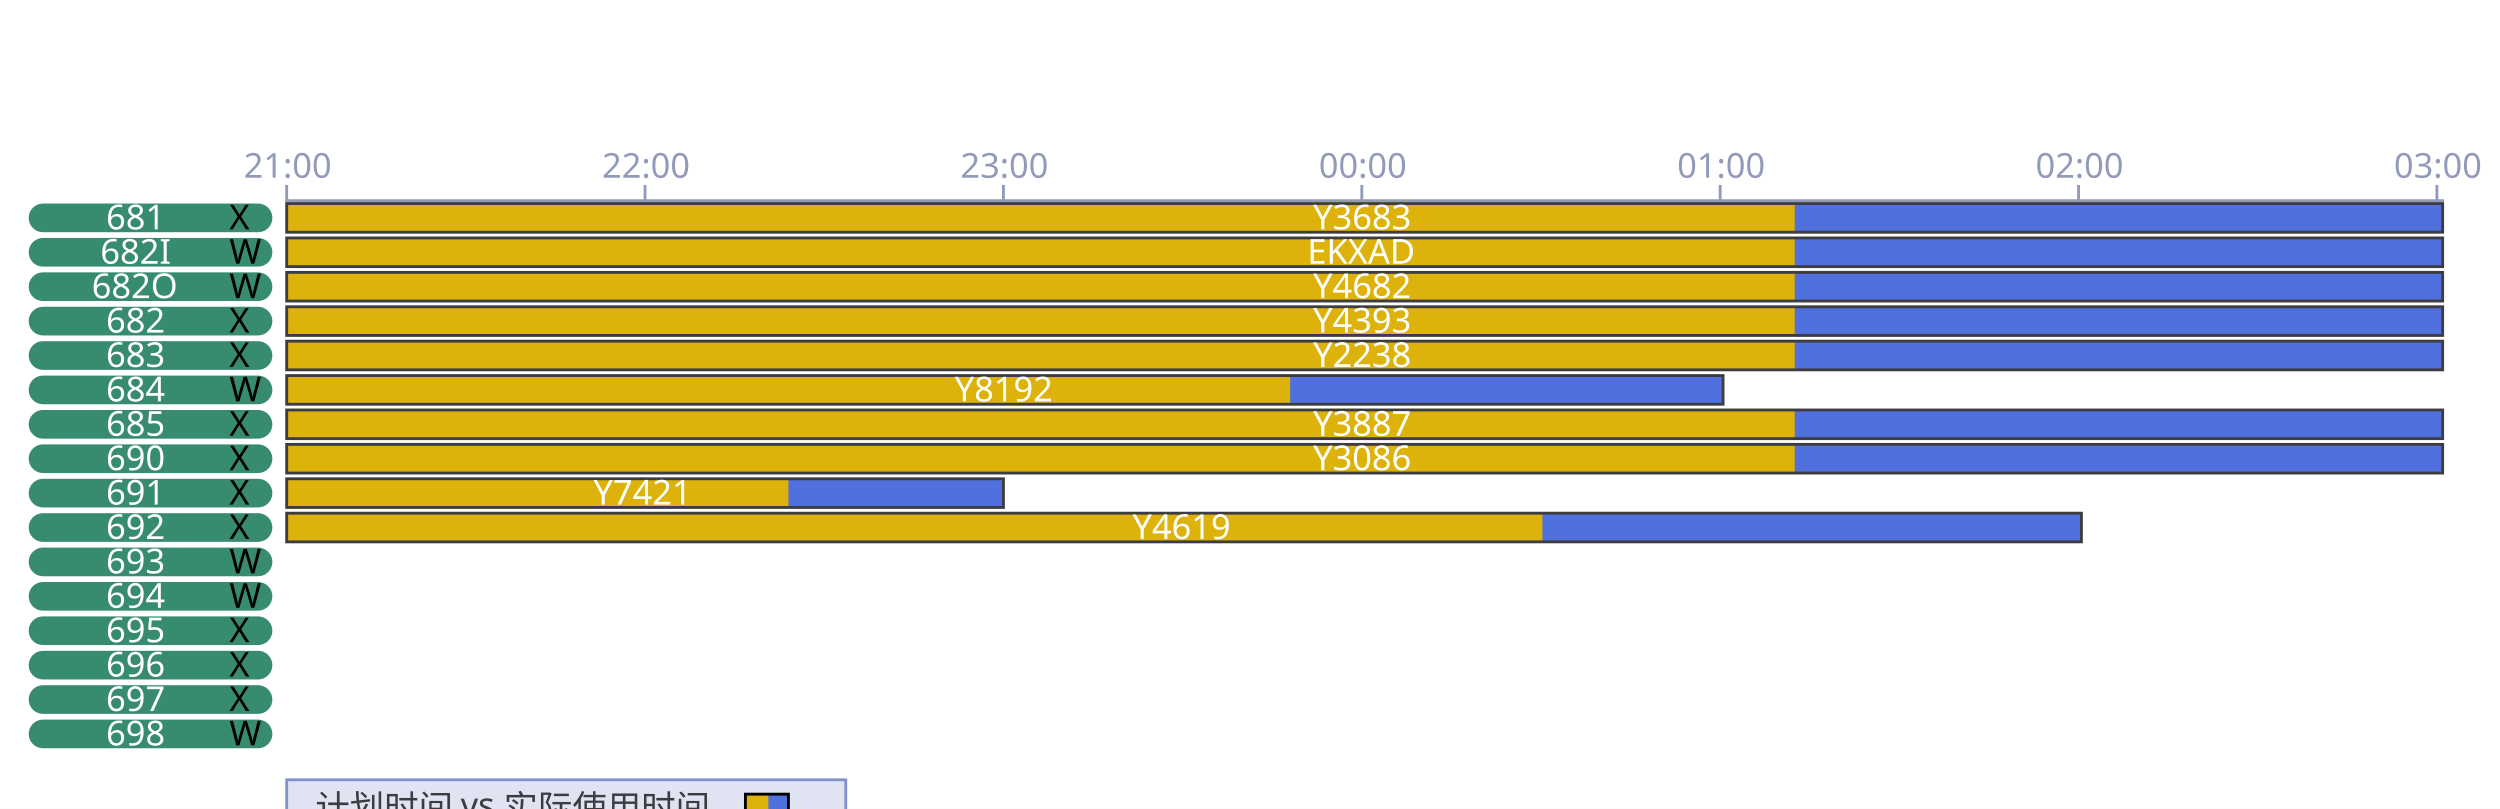
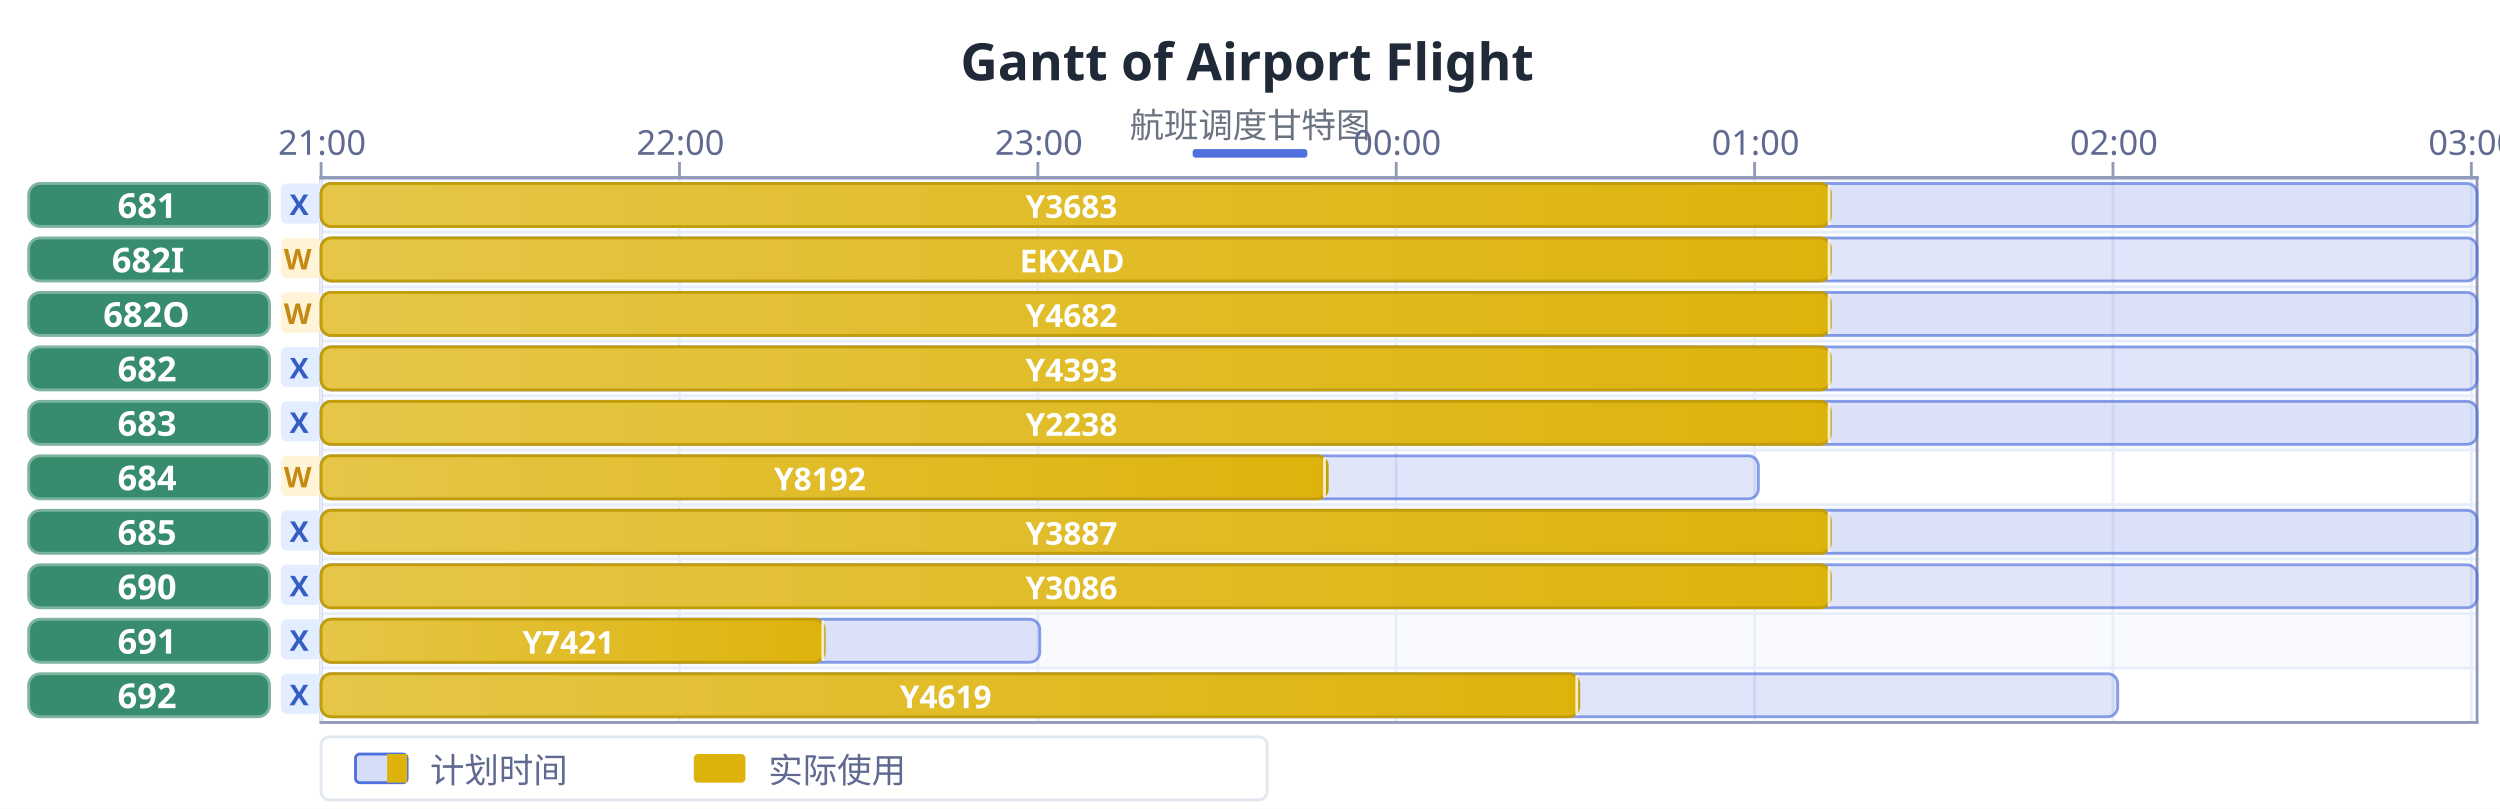
<svg xmlns="http://www.w3.org/2000/svg" style="fill-opacity:1; color-rendering:auto; color-interpolation:auto; text-rendering:auto; stroke:black; stroke-linecap:square; stroke-miterlimit:10; shape-rendering:auto; stroke-opacity:1; fill:black; stroke-dasharray:none; font-weight:normal; stroke-width:1; font-family:'Dialog'; font-style:normal; stroke-linejoin:miter; font-size:12px; stroke-dashoffset:0; image-rendering:auto;" width="872" height="282">
  <defs id="genericDefs" />
  <g>
+     <defs id="defs1">
+       <linearGradient x1="112" gradientUnits="userSpaceOnUse" x2="638.4" y1="0" y2="0" id="linearGradient1" spreadMethod="pad">
+         <stop style="stop-opacity:1; stop-color:rgb(229,198,72);" offset="0%" />
+         <stop style="stop-opacity:1; stop-color:rgb(221,179,11);" offset="100%" />
+       </linearGradient>
+       <linearGradient x1="112" gradientUnits="userSpaceOnUse" x2="638.4" y1="0" y2="0" id="linearGradient2" spreadMethod="pad">
+         <stop style="stop-opacity:1; stop-color:rgb(229,198,72);" offset="0%" />
+         <stop style="stop-opacity:1; stop-color:rgb(221,179,11);" offset="100%" />
+       </linearGradient>
+       <linearGradient x1="112" gradientUnits="userSpaceOnUse" x2="638.4" y1="0" y2="0" id="linearGradient3" spreadMethod="pad">
+         <stop style="stop-opacity:1; stop-color:rgb(229,198,72);" offset="0%" />
+         <stop style="stop-opacity:1; stop-color:rgb(221,179,11);" offset="100%" />
+       </linearGradient>
+       <linearGradient x1="112" gradientUnits="userSpaceOnUse" x2="638.4" y1="0" y2="0" id="linearGradient4" spreadMethod="pad">
+         <stop style="stop-opacity:1; stop-color:rgb(229,198,72);" offset="0%" />
+         <stop style="stop-opacity:1; stop-color:rgb(221,179,11);" offset="100%" />
+       </linearGradient>
+       <linearGradient x1="112" gradientUnits="userSpaceOnUse" x2="638.4" y1="0" y2="0" id="linearGradient5" spreadMethod="pad">
+         <stop style="stop-opacity:1; stop-color:rgb(229,198,72);" offset="0%" />
+         <stop style="stop-opacity:1; stop-color:rgb(221,179,11);" offset="100%" />
+       </linearGradient>
+       <linearGradient x1="112" gradientUnits="userSpaceOnUse" x2="462.933" y1="0" y2="0" id="linearGradient6" spreadMethod="pad">
+         <stop style="stop-opacity:1; stop-color:rgb(229,198,72);" offset="0%" />
+         <stop style="stop-opacity:1; stop-color:rgb(221,179,11);" offset="100%" />
+       </linearGradient>
+       <linearGradient x1="112" gradientUnits="userSpaceOnUse" x2="638.4" y1="0" y2="0" id="linearGradient7" spreadMethod="pad">
+         <stop style="stop-opacity:1; stop-color:rgb(229,198,72);" offset="0%" />
+         <stop style="stop-opacity:1; stop-color:rgb(221,179,11);" offset="100%" />
+       </linearGradient>
+       <linearGradient x1="112" gradientUnits="userSpaceOnUse" x2="638.4" y1="0" y2="0" id="linearGradient8" spreadMethod="pad">
+         <stop style="stop-opacity:1; stop-color:rgb(229,198,72);" offset="0%" />
+         <stop style="stop-opacity:1; stop-color:rgb(221,179,11);" offset="100%" />
+       </linearGradient>
+       <linearGradient x1="112" gradientUnits="userSpaceOnUse" x2="287.467" y1="0" y2="0" id="linearGradient9" spreadMethod="pad">
+         <stop style="stop-opacity:1; stop-color:rgb(229,198,72);" offset="0%" />
+         <stop style="stop-opacity:1; stop-color:rgb(221,179,11);" offset="100%" />
+       </linearGradient>
+       <linearGradient x1="112" gradientUnits="userSpaceOnUse" x2="550.667" y1="0" y2="0" id="linearGradient10" spreadMethod="pad">
+         <stop style="stop-opacity:1; stop-color:rgb(229,198,72);" offset="0%" />
+         <stop style="stop-opacity:1; stop-color:rgb(221,179,11);" offset="100%" />
+       </linearGradient>
+     </defs>
    <g style="fill:white; stroke:white;">
      <rect x="0" width="872" height="282" y="0" style="stroke:none;" />
-       <rect x="0" width="872" height="282" y="0" style="stroke:none;" />
-       <line x1="100" x2="100" y1="70" style="fill:none; stroke:rgb(146,154,186);" y2="65" />
-       <text x="85" y="62" style="fill:rgb(146,154,186); font-family:'微软雅黑'; stroke:none;" xml:space="preserve">21:00</text>
-       <line x1="225" x2="225" y1="70" style="fill:none; stroke:rgb(146,154,186);" y2="65" />
-       <text x="210" y="62" style="fill:rgb(146,154,186); font-family:'微软雅黑'; stroke:none;" xml:space="preserve">22:00</text>
-       <line x1="350" x2="350" y1="70" style="fill:none; stroke:rgb(146,154,186);" y2="65" />
-       <text x="335" y="62" style="fill:rgb(146,154,186); font-family:'微软雅黑'; stroke:none;" xml:space="preserve">23:00</text>
-       <line x1="475" x2="475" y1="70" style="fill:none; stroke:rgb(146,154,186);" y2="65" />
-       <text x="460" y="62" style="fill:rgb(146,154,186); font-family:'微软雅黑'; stroke:none;" xml:space="preserve">00:00</text>
-       <line x1="600" x2="600" y1="70" style="fill:none; stroke:rgb(146,154,186);" y2="65" />
-       <text x="585" y="62" style="fill:rgb(146,154,186); font-family:'微软雅黑'; stroke:none;" xml:space="preserve">01:00</text>
-       <line x1="725" x2="725" y1="70" style="fill:none; stroke:rgb(146,154,186);" y2="65" />
-       <text x="710" y="62" style="fill:rgb(146,154,186); font-family:'微软雅黑'; stroke:none;" xml:space="preserve">02:00</text>
-       <line x1="850" x2="850" y1="70" style="fill:none; stroke:rgb(146,154,186);" y2="65" />
-       <text x="835" y="62" style="fill:rgb(146,154,186); font-family:'微软雅黑'; stroke:none;" xml:space="preserve">03:00</text>
-       <line x1="100" x2="852" y1="70" style="fill:none; stroke:rgb(146,154,186);" y2="70" />
-       <rect x="10" y="71" width="85" style="fill:rgb(54,140,108); stroke:none;" rx="5" ry="5" height="10" />
-       <text x="37" xml:space="preserve" y="80" style="font-family:'微软雅黑'; stroke:none;">681</text>
-       <text x="80" y="80" style="fill:black; font-family:'微软雅黑'; stroke:none;" xml:space="preserve">X</text>
-       <rect x="10" y="83" width="85" style="fill:rgb(54,140,108); stroke:none;" rx="5" ry="5" height="10" />
-       <text x="35" xml:space="preserve" y="92" style="font-family:'微软雅黑'; stroke:none;">682I</text>
-       <text x="80" y="92" style="fill:black; font-family:'微软雅黑'; stroke:none;" xml:space="preserve">W</text>
-       <rect x="10" y="95" width="85" style="fill:rgb(54,140,108); stroke:none;" rx="5" ry="5" height="10" />
-       <text x="32" xml:space="preserve" y="104" style="font-family:'微软雅黑'; stroke:none;">682O</text>
-       <text x="80" y="104" style="fill:black; font-family:'微软雅黑'; stroke:none;" xml:space="preserve">W</text>
-       <rect x="10" y="107" width="85" style="fill:rgb(54,140,108); stroke:none;" rx="5" ry="5" height="10" />
-       <text x="37" xml:space="preserve" y="116" style="font-family:'微软雅黑'; stroke:none;">682</text>
-       <text x="80" y="116" style="fill:black; font-family:'微软雅黑'; stroke:none;" xml:space="preserve">X</text>
-       <rect x="10" y="119" width="85" style="fill:rgb(54,140,108); stroke:none;" rx="5" ry="5" height="10" />
-       <text x="37" xml:space="preserve" y="128" style="font-family:'微软雅黑'; stroke:none;">683</text>
-       <text x="80" y="128" style="fill:black; font-family:'微软雅黑'; stroke:none;" xml:space="preserve">X</text>
-       <rect x="10" y="131" width="85" style="fill:rgb(54,140,108); stroke:none;" rx="5" ry="5" height="10" />
-       <text x="37" xml:space="preserve" y="140" style="font-family:'微软雅黑'; stroke:none;">684</text>
-       <text x="80" y="140" style="fill:black; font-family:'微软雅黑'; stroke:none;" xml:space="preserve">W</text>
-       <rect x="10" y="143" width="85" style="fill:rgb(54,140,108); stroke:none;" rx="5" ry="5" height="10" />
-       <text x="37" xml:space="preserve" y="152" style="font-family:'微软雅黑'; stroke:none;">685</text>
-       <text x="80" y="152" style="fill:black; font-family:'微软雅黑'; stroke:none;" xml:space="preserve">X</text>
-       <rect x="10" y="155" width="85" style="fill:rgb(54,140,108); stroke:none;" rx="5" ry="5" height="10" />
-       <text x="37" xml:space="preserve" y="164" style="font-family:'微软雅黑'; stroke:none;">690</text>
-       <text x="80" y="164" style="fill:black; font-family:'微软雅黑'; stroke:none;" xml:space="preserve">X</text>
-       <rect x="10" y="167" width="85" style="fill:rgb(54,140,108); stroke:none;" rx="5" ry="5" height="10" />
-       <text x="37" xml:space="preserve" y="176" style="font-family:'微软雅黑'; stroke:none;">691</text>
-       <text x="80" y="176" style="fill:black; font-family:'微软雅黑'; stroke:none;" xml:space="preserve">X</text>
-       <rect x="10" y="179" width="85" style="fill:rgb(54,140,108); stroke:none;" rx="5" ry="5" height="10" />
-       <text x="37" xml:space="preserve" y="188" style="font-family:'微软雅黑'; stroke:none;">692</text>
-       <text x="80" y="188" style="fill:black; font-family:'微软雅黑'; stroke:none;" xml:space="preserve">X</text>
-       <rect x="10" y="191" width="85" style="fill:rgb(54,140,108); stroke:none;" rx="5" ry="5" height="10" />
-       <text x="37" xml:space="preserve" y="200" style="font-family:'微软雅黑'; stroke:none;">693</text>
-       <text x="80" y="200" style="fill:black; font-family:'微软雅黑'; stroke:none;" xml:space="preserve">W</text>
-       <rect x="10" y="203" width="85" style="fill:rgb(54,140,108); stroke:none;" rx="5" ry="5" height="10" />
-       <text x="37" xml:space="preserve" y="212" style="font-family:'微软雅黑'; stroke:none;">694</text>
-       <text x="80" y="212" style="fill:black; font-family:'微软雅黑'; stroke:none;" xml:space="preserve">W</text>
-       <rect x="10" y="215" width="85" style="fill:rgb(54,140,108); stroke:none;" rx="5" ry="5" height="10" />
-       <text x="37" xml:space="preserve" y="224" style="font-family:'微软雅黑'; stroke:none;">695</text>
-       <text x="80" y="224" style="fill:black; font-family:'微软雅黑'; stroke:none;" xml:space="preserve">X</text>
-       <rect x="10" y="227" width="85" style="fill:rgb(54,140,108); stroke:none;" rx="5" ry="5" height="10" />
-       <text x="37" xml:space="preserve" y="236" style="font-family:'微软雅黑'; stroke:none;">696</text>
-       <text x="80" y="236" style="fill:black; font-family:'微软雅黑'; stroke:none;" xml:space="preserve">X</text>
-       <rect x="10" y="239" width="85" style="fill:rgb(54,140,108); stroke:none;" rx="5" ry="5" height="10" />
-       <text x="37" xml:space="preserve" y="248" style="font-family:'微软雅黑'; stroke:none;">697</text>
-       <text x="80" y="248" style="fill:black; font-family:'微软雅黑'; stroke:none;" xml:space="preserve">X</text>
-       <rect x="10" y="251" width="85" style="fill:rgb(54,140,108); stroke:none;" rx="5" ry="5" height="10" />
-       <text x="37" xml:space="preserve" y="260" style="font-family:'微软雅黑'; stroke:none;">698</text>
-       <text x="80" y="260" style="fill:black; font-family:'微软雅黑'; stroke:none;" xml:space="preserve">W</text>
-       <rect x="100" y="71" width="752" style="fill:rgb(80,112,221); stroke:none;" height="10" />
-       <rect x="100" y="71" width="526" style="fill:rgb(221,179,11); stroke:none;" height="10" />
-       <rect x="100" y="71" width="752" style="fill:none; stroke:rgb(60,60,65);" height="10" />
-       <rect x="100" y="83" width="752" style="fill:rgb(80,112,221); stroke:none;" height="10" />
-       <rect x="100" y="83" width="526" style="fill:rgb(221,179,11); stroke:none;" height="10" />
-       <rect x="100" y="83" width="752" style="fill:none; stroke:rgb(60,60,65);" height="10" />
-       <rect x="100" y="95" width="752" style="fill:rgb(80,112,221); stroke:none;" height="10" />
-       <rect x="100" y="95" width="526" style="fill:rgb(221,179,11); stroke:none;" height="10" />
-       <rect x="100" y="95" width="752" style="fill:none; stroke:rgb(60,60,65);" height="10" />
-       <rect x="100" y="107" width="752" style="fill:rgb(80,112,221); stroke:none;" height="10" />
-       <rect x="100" y="107" width="526" style="fill:rgb(221,179,11); stroke:none;" height="10" />
-       <rect x="100" y="107" width="752" style="fill:none; stroke:rgb(60,60,65);" height="10" />
-       <rect x="100" y="119" width="752" style="fill:rgb(80,112,221); stroke:none;" height="10" />
-       <rect x="100" y="119" width="526" style="fill:rgb(221,179,11); stroke:none;" height="10" />
-       <rect x="100" y="119" width="752" style="fill:none; stroke:rgb(60,60,65);" height="10" />
-       <rect x="100" y="131" width="501" style="fill:rgb(80,112,221); stroke:none;" height="10" />
-       <rect x="100" y="131" width="350" style="fill:rgb(221,179,11); stroke:none;" height="10" />
-       <rect x="100" y="131" width="501" style="fill:none; stroke:rgb(60,60,65);" height="10" />
-       <rect x="100" y="143" width="752" style="fill:rgb(80,112,221); stroke:none;" height="10" />
-       <rect x="100" y="143" width="526" style="fill:rgb(221,179,11); stroke:none;" height="10" />
-       <rect x="100" y="143" width="752" style="fill:none; stroke:rgb(60,60,65);" height="10" />
-       <rect x="100" y="155" width="752" style="fill:rgb(80,112,221); stroke:none;" height="10" />
-       <rect x="100" y="155" width="526" style="fill:rgb(221,179,11); stroke:none;" height="10" />
-       <rect x="100" y="155" width="752" style="fill:none; stroke:rgb(60,60,65);" height="10" />
-       <rect x="100" y="167" width="250" style="fill:rgb(80,112,221); stroke:none;" height="10" />
-       <rect x="100" y="167" width="175" style="fill:rgb(221,179,11); stroke:none;" height="10" />
-       <rect x="100" y="167" width="250" style="fill:none; stroke:rgb(60,60,65);" height="10" />
-       <rect x="100" y="179" width="626" style="fill:rgb(80,112,221); stroke:none;" height="10" />
-       <rect x="100" y="179" width="438" style="fill:rgb(221,179,11); stroke:none;" height="10" />
-       <rect x="100" y="179" width="626" style="fill:none; stroke:rgb(60,60,65);" height="10" />
-       <text x="458" xml:space="preserve" y="80" style="font-family:'微软雅黑'; stroke:none;">Y3683</text>
-       <text x="456" xml:space="preserve" y="92" style="font-family:'微软雅黑'; stroke:none;">EKXAD</text>
-       <text x="458" xml:space="preserve" y="104" style="font-family:'微软雅黑'; stroke:none;">Y4682</text>
-       <text x="458" xml:space="preserve" y="116" style="font-family:'微软雅黑'; stroke:none;">Y4393</text>
-       <text x="458" xml:space="preserve" y="128" style="font-family:'微软雅黑'; stroke:none;">Y2238</text>
-       <text x="333" xml:space="preserve" y="140" style="font-family:'微软雅黑'; stroke:none;">Y8192</text>
-       <text x="458" xml:space="preserve" y="152" style="font-family:'微软雅黑'; stroke:none;">Y3887</text>
-       <text x="458" xml:space="preserve" y="164" style="font-family:'微软雅黑'; stroke:none;">Y3086</text>
-       <text x="207" xml:space="preserve" y="176" style="font-family:'微软雅黑'; stroke:none;">Y7421</text>
-       <text x="395" xml:space="preserve" y="188" style="font-family:'微软雅黑'; stroke:none;">Y4619</text>
-       <rect x="100" y="272" width="195" style="fill:rgb(224,228,242); stroke:none;" height="20" />
-       <rect x="100" y="272" width="195" style="fill:none; stroke:rgb(130,146,204);" height="20" />
-       <text x="110" y="286" style="fill:rgb(60,60,65); font-family:'微软雅黑'; stroke:none;" xml:space="preserve">计划时间 vs 实际使用时间</text>
-       <rect x="260" y="277" width="15" style="fill:rgb(80,112,221); stroke:none;" height="10" />
-       <rect x="260" y="277" width="8" style="fill:rgb(221,179,11); stroke:none;" height="10" />
-       <rect x="260" y="277" width="15" style="fill:none; stroke:black;" height="10" />
+       <rect x="0" y="0" width="872" style="text-rendering:geometricPrecision; stroke:none;" height="282" />
+     </g>
+     <g style="fill:rgb(31,41,55); text-rendering:geometricPrecision; font-size:18px; font-weight:bold; font-family:'微软雅黑'; stroke:rgb(31,41,55);">
+       <text x="335" xml:space="preserve" y="28" style="stroke:none;">Gantt of Airport Flight</text>
+     </g>
+     <g style="fill:rgb(107,114,128); text-rendering:geometricPrecision; font-family:'微软雅黑'; stroke:rgb(107,114,128);">
+       <text x="394" xml:space="preserve" y="48" style="stroke:none;">航班调度甘特图</text>
+       <rect x="416" y="52" width="40" style="fill:rgb(80,112,221); stroke:none;" rx="1" ry="1" height="3" />
+       <rect x="112" y="62" width="752" style="fill:rgb(248,250,254); stroke:none;" height="19" />
+       <rect x="112" y="100" width="752" style="fill:rgb(248,250,254); stroke:none;" height="19" />
+       <rect x="112" y="138" width="752" style="fill:rgb(248,250,254); stroke:none;" height="19" />
+       <rect x="112" y="176" width="752" style="fill:rgb(248,250,254); stroke:none;" height="19" />
+       <rect x="112" y="214" width="752" style="fill:rgb(248,250,254); stroke:none;" height="19" />
+       <line x1="112" x2="864" y1="81" style="fill:none; stroke:rgb(232,238,249);" y2="81" />
+       <line x1="112" x2="864" y1="100" style="fill:none; stroke:rgb(232,238,249);" y2="100" />
+       <line x1="112" x2="864" y1="119" style="fill:none; stroke:rgb(232,238,249);" y2="119" />
+       <line x1="112" x2="864" y1="138" style="fill:none; stroke:rgb(232,238,249);" y2="138" />
+       <line x1="112" x2="864" y1="157" style="fill:none; stroke:rgb(232,238,249);" y2="157" />
+       <line x1="112" x2="864" y1="176" style="fill:none; stroke:rgb(232,238,249);" y2="176" />
+       <line x1="112" x2="864" y1="195" style="fill:none; stroke:rgb(232,238,249);" y2="195" />
+       <line x1="112" x2="864" y1="214" style="fill:none; stroke:rgb(232,238,249);" y2="214" />
+       <line x1="112" x2="864" y1="233" style="fill:none; stroke:rgb(232,238,249);" y2="233" />
+       <line x1="112" x2="864" y1="252" style="fill:none; stroke:rgb(232,238,249);" y2="252" />
+       <line x1="112" x2="112" y1="62" style="fill:none; stroke:rgb(146,154,186);" y2="252" />
+       <line x1="864" x2="864" y1="62" style="fill:none; stroke:rgb(146,154,186);" y2="252" />
+       <line x1="112" x2="864" y1="252" style="fill:none; stroke:rgb(146,154,186);" y2="252" />
+       <line x1="112" x2="112" y1="63" style="fill:none; stroke:rgb(232,238,249);" y2="251" />
+       <line x1="237" x2="237" y1="63" style="fill:none; stroke:rgb(232,238,249);" y2="251" />
+       <line x1="362" x2="362" y1="63" style="fill:none; stroke:rgb(232,238,249);" y2="251" />
+       <line x1="487" x2="487" y1="63" style="fill:none; stroke:rgb(232,238,249);" y2="251" />
+       <line x1="612" x2="612" y1="63" style="fill:none; stroke:rgb(232,238,249);" y2="251" />
+       <line x1="737" x2="737" y1="63" style="fill:none; stroke:rgb(232,238,249);" y2="251" />
+       <line x1="862" x2="862" y1="63" style="fill:none; stroke:rgb(232,238,249);" y2="251" />
+       <line x1="112" x2="864" y1="62" style="fill:none; stroke:rgb(146,154,186); stroke-width:1.2;" y2="62" />
+       <line x1="112" x2="112" y1="62" style="fill:none; stroke:rgb(146,154,186);" y2="57" />
+       <text x="97" xml:space="preserve" y="54" style="fill:rgb(96,106,145); stroke:none;">21:00</text>
+       <line x1="237" x2="237" y1="62" style="fill:none; stroke:rgb(146,154,186);" y2="57" />
+       <text x="222" xml:space="preserve" y="54" style="fill:rgb(96,106,145); stroke:none;">22:00</text>
+       <line x1="362" x2="362" y1="62" style="fill:none; stroke:rgb(146,154,186);" y2="57" />
+       <text x="347" xml:space="preserve" y="54" style="fill:rgb(96,106,145); stroke:none;">23:00</text>
+       <line x1="487" x2="487" y1="62" style="fill:none; stroke:rgb(146,154,186);" y2="57" />
+       <text x="472" xml:space="preserve" y="54" style="fill:rgb(96,106,145); stroke:none;">00:00</text>
+       <line x1="612" x2="612" y1="62" style="fill:none; stroke:rgb(146,154,186);" y2="57" />
+       <text x="597" xml:space="preserve" y="54" style="fill:rgb(96,106,145); stroke:none;">01:00</text>
+       <line x1="737" x2="737" y1="62" style="fill:none; stroke:rgb(146,154,186);" y2="57" />
+       <text x="722" xml:space="preserve" y="54" style="fill:rgb(96,106,145); stroke:none;">02:00</text>
+       <line x1="862" x2="862" y1="62" style="fill:none; stroke:rgb(146,154,186);" y2="57" />
+       <text x="847" xml:space="preserve" y="54" style="fill:rgb(96,106,145); stroke:none;">03:00</text>
+       <rect x="10" y="64" width="84" style="fill:rgb(54,140,108); stroke:none;" rx="4" ry="4" height="15" />
+       <rect x="10" y="64" width="84" style="fill:none; stroke:rgb(124,180,159);" rx="4" ry="4" height="15" />
+       <text x="41" y="76" style="fill:white; font-weight:bold; stroke:none;" xml:space="preserve">681</text>
+       <rect x="98" y="64" width="14" style="fill:rgb(226,237,255); stroke:none;" rx="2" ry="2" height="14" />
+     </g>
+     <g style="fill:rgb(52,94,196); text-rendering:geometricPrecision; font-size:10px; font-weight:bold; font-family:'微软雅黑'; stroke:rgb(52,94,196);">
+       <text x="101" xml:space="preserve" y="75" style="stroke:none;">X</text>
+       <rect x="10" y="83" width="84" style="fill:rgb(54,140,108); stroke:none;" rx="4" ry="4" height="15" />
+       <rect x="10" y="83" width="84" style="fill:none; stroke:rgb(124,180,159);" rx="4" ry="4" height="15" />
+       <text x="39" y="95" style="fill:white; font-size:12px; stroke:none;" xml:space="preserve">682I</text>
+       <rect x="98" y="83" width="14" style="fill:rgb(255,244,214); stroke:none;" rx="2" ry="2" height="14" />
+       <text x="99" xml:space="preserve" y="94" style="fill:rgb(196,138,20); stroke:none;">W</text>
+       <rect x="10" y="102" width="84" style="fill:rgb(54,140,108); stroke:none;" rx="4" ry="4" height="15" />
+       <rect x="10" y="102" width="84" style="fill:none; stroke:rgb(124,180,159);" rx="4" ry="4" height="15" />
+       <text x="36" y="114" style="fill:white; font-size:12px; stroke:none;" xml:space="preserve">682O</text>
+       <rect x="98" y="102" width="14" style="fill:rgb(255,244,214); stroke:none;" rx="2" ry="2" height="14" />
+       <text x="99" xml:space="preserve" y="113" style="fill:rgb(196,138,20); stroke:none;">W</text>
+       <rect x="10" y="121" width="84" style="fill:rgb(54,140,108); stroke:none;" rx="4" ry="4" height="15" />
+       <rect x="10" y="121" width="84" style="fill:none; stroke:rgb(124,180,159);" rx="4" ry="4" height="15" />
+       <text x="41" y="133" style="fill:white; font-size:12px; stroke:none;" xml:space="preserve">682</text>
+       <rect x="98" y="121" width="14" style="fill:rgb(226,237,255); stroke:none;" rx="2" ry="2" height="14" />
+       <text x="101" xml:space="preserve" y="132" style="stroke:none;">X</text>
+       <rect x="10" y="140" width="84" style="fill:rgb(54,140,108); stroke:none;" rx="4" ry="4" height="15" />
+       <rect x="10" y="140" width="84" style="fill:none; stroke:rgb(124,180,159);" rx="4" ry="4" height="15" />
+       <text x="41" y="152" style="fill:white; font-size:12px; stroke:none;" xml:space="preserve">683</text>
+       <rect x="98" y="140" width="14" style="fill:rgb(226,237,255); stroke:none;" rx="2" ry="2" height="14" />
+       <text x="101" xml:space="preserve" y="151" style="stroke:none;">X</text>
+       <rect x="10" y="159" width="84" style="fill:rgb(54,140,108); stroke:none;" rx="4" ry="4" height="15" />
+       <rect x="10" y="159" width="84" style="fill:none; stroke:rgb(124,180,159);" rx="4" ry="4" height="15" />
+       <text x="41" y="171" style="fill:white; font-size:12px; stroke:none;" xml:space="preserve">684</text>
+       <rect x="98" y="159" width="14" style="fill:rgb(255,244,214); stroke:none;" rx="2" ry="2" height="14" />
+       <text x="99" xml:space="preserve" y="170" style="fill:rgb(196,138,20); stroke:none;">W</text>
+       <rect x="10" y="178" width="84" style="fill:rgb(54,140,108); stroke:none;" rx="4" ry="4" height="15" />
+       <rect x="10" y="178" width="84" style="fill:none; stroke:rgb(124,180,159);" rx="4" ry="4" height="15" />
+       <text x="41" y="190" style="fill:white; font-size:12px; stroke:none;" xml:space="preserve">685</text>
+       <rect x="98" y="178" width="14" style="fill:rgb(226,237,255); stroke:none;" rx="2" ry="2" height="14" />
+       <text x="101" xml:space="preserve" y="189" style="stroke:none;">X</text>
+       <rect x="10" y="197" width="84" style="fill:rgb(54,140,108); stroke:none;" rx="4" ry="4" height="15" />
+       <rect x="10" y="197" width="84" style="fill:none; stroke:rgb(124,180,159);" rx="4" ry="4" height="15" />
+       <text x="41" y="209" style="fill:white; font-size:12px; stroke:none;" xml:space="preserve">690</text>
+       <rect x="98" y="197" width="14" style="fill:rgb(226,237,255); stroke:none;" rx="2" ry="2" height="14" />
+       <text x="101" xml:space="preserve" y="208" style="stroke:none;">X</text>
+       <rect x="10" y="216" width="84" style="fill:rgb(54,140,108); stroke:none;" rx="4" ry="4" height="15" />
+       <rect x="10" y="216" width="84" style="fill:none; stroke:rgb(124,180,159);" rx="4" ry="4" height="15" />
+       <text x="41" y="228" style="fill:white; font-size:12px; stroke:none;" xml:space="preserve">691</text>
+       <rect x="98" y="216" width="14" style="fill:rgb(226,237,255); stroke:none;" rx="2" ry="2" height="14" />
+       <text x="101" xml:space="preserve" y="227" style="stroke:none;">X</text>
+       <rect x="10" y="235" width="84" style="fill:rgb(54,140,108); stroke:none;" rx="4" ry="4" height="15" />
+       <rect x="10" y="235" width="84" style="fill:none; stroke:rgb(124,180,159);" rx="4" ry="4" height="15" />
+       <text x="41" y="247" style="fill:white; font-size:12px; stroke:none;" xml:space="preserve">692</text>
+       <rect x="98" y="235" width="14" style="fill:rgb(226,237,255); stroke:none;" rx="2" ry="2" height="14" />
+       <text x="101" xml:space="preserve" y="246" style="stroke:none;">X</text>
+     </g>
+     <g style="font-size:10px; fill-opacity:0.176; fill:rgb(80,112,221); text-rendering:geometricPrecision; font-family:'微软雅黑'; stroke:rgb(80,112,221); font-weight:bold; stroke-opacity:0.176;">
+       <rect x="112" y="64" width="752" style="stroke:none;" rx="3.5" ry="3.5" height="15" />
+       <rect x="112" y="64" width="752" style="fill-opacity:0.667; fill:none; stroke-opacity:0.667;" rx="3.5" ry="3.5" height="15" />
+     </g>
+     <g style="fill:url(#linearGradient1); text-rendering:geometricPrecision; font-size:10px; font-weight:bold; font-family:'微软雅黑'; stroke:url(#linearGradient1);">
+       <rect x="112" y="64" width="526.4" style="stroke:none;" rx="3.5" ry="3.5" height="15" />
+       <rect x="112" y="64" width="526.4" style="fill:none; stroke:rgb(194,157,9);" rx="3.5" ry="3.5" height="15" />
+     </g>
+     <g style="font-size:10px; fill-opacity:0.784; fill:rgb(255,255,255); text-rendering:geometricPrecision; font-family:'微软雅黑'; stroke:rgb(255,255,255); font-weight:bold; stroke-opacity:0.784;">
+       <line y2="78" style="fill:none;" x1="638" x2="638" y1="65" />
+     </g>
+     <g style="fill:white; text-rendering:geometricPrecision; font-size:11px; font-weight:bold; font-family:'微软雅黑'; stroke:white;">
+       <text x="357.7" xml:space="preserve" y="76" style="stroke:none;">Y3683</text>
+     </g>
+     <g style="font-size:11px; fill-opacity:0.176; fill:rgb(80,112,221); text-rendering:geometricPrecision; font-family:'微软雅黑'; stroke:rgb(80,112,221); font-weight:bold; stroke-opacity:0.176;">
+       <rect x="112" y="83" width="752" style="stroke:none;" rx="3.5" ry="3.5" height="15" />
+       <rect x="112" y="83" width="752" style="fill-opacity:0.667; fill:none; stroke-opacity:0.667;" rx="3.5" ry="3.5" height="15" />
+     </g>
+     <g style="fill:url(#linearGradient2); text-rendering:geometricPrecision; font-size:11px; font-weight:bold; font-family:'微软雅黑'; stroke:url(#linearGradient2);">
+       <rect x="112" y="83" width="526.4" style="stroke:none;" rx="3.5" ry="3.5" height="15" />
+       <rect x="112" y="83" width="526.4" style="fill:none; stroke:rgb(194,157,9);" rx="3.5" ry="3.5" height="15" />
+     </g>
+     <g style="font-size:11px; fill-opacity:0.784; fill:rgb(255,255,255); text-rendering:geometricPrecision; font-family:'微软雅黑'; stroke:rgb(255,255,255); font-weight:bold; stroke-opacity:0.784;">
+       <line y2="97" style="fill:none;" x1="638" x2="638" y1="84" />
+     </g>
+     <g style="fill:white; text-rendering:geometricPrecision; font-size:11px; font-weight:bold; font-family:'微软雅黑'; stroke:white;">
+       <text x="355.7" xml:space="preserve" y="95" style="stroke:none;">EKXAD</text>
+     </g>
+     <g style="font-size:11px; fill-opacity:0.176; fill:rgb(80,112,221); text-rendering:geometricPrecision; font-family:'微软雅黑'; stroke:rgb(80,112,221); font-weight:bold; stroke-opacity:0.176;">
+       <rect x="112" y="102" width="752" style="stroke:none;" rx="3.5" ry="3.5" height="15" />
+       <rect x="112" y="102" width="752" style="fill-opacity:0.667; fill:none; stroke-opacity:0.667;" rx="3.5" ry="3.5" height="15" />
+     </g>
+     <g style="fill:url(#linearGradient3); text-rendering:geometricPrecision; font-size:11px; font-weight:bold; font-family:'微软雅黑'; stroke:url(#linearGradient3);">
+       <rect x="112" y="102" width="526.4" style="stroke:none;" rx="3.5" ry="3.5" height="15" />
+       <rect x="112" y="102" width="526.4" style="fill:none; stroke:rgb(194,157,9);" rx="3.5" ry="3.5" height="15" />
+     </g>
+     <g style="font-size:11px; fill-opacity:0.784; fill:rgb(255,255,255); text-rendering:geometricPrecision; font-family:'微软雅黑'; stroke:rgb(255,255,255); font-weight:bold; stroke-opacity:0.784;">
+       <line y2="116" style="fill:none;" x1="638" x2="638" y1="103" />
+     </g>
+     <g style="fill:white; text-rendering:geometricPrecision; font-size:11px; font-weight:bold; font-family:'微软雅黑'; stroke:white;">
+       <text x="357.7" xml:space="preserve" y="114" style="stroke:none;">Y4682</text>
+     </g>
+     <g style="font-size:11px; fill-opacity:0.176; fill:rgb(80,112,221); text-rendering:geometricPrecision; font-family:'微软雅黑'; stroke:rgb(80,112,221); font-weight:bold; stroke-opacity:0.176;">
+       <rect x="112" y="121" width="752" style="stroke:none;" rx="3.5" ry="3.5" height="15" />
+       <rect x="112" y="121" width="752" style="fill-opacity:0.667; fill:none; stroke-opacity:0.667;" rx="3.5" ry="3.5" height="15" />
+     </g>
+     <g style="fill:url(#linearGradient4); text-rendering:geometricPrecision; font-size:11px; font-weight:bold; font-family:'微软雅黑'; stroke:url(#linearGradient4);">
+       <rect x="112" y="121" width="526.4" style="stroke:none;" rx="3.5" ry="3.5" height="15" />
+       <rect x="112" y="121" width="526.4" style="fill:none; stroke:rgb(194,157,9);" rx="3.5" ry="3.5" height="15" />
+     </g>
+     <g style="font-size:11px; fill-opacity:0.784; fill:rgb(255,255,255); text-rendering:geometricPrecision; font-family:'微软雅黑'; stroke:rgb(255,255,255); font-weight:bold; stroke-opacity:0.784;">
+       <line y2="135" style="fill:none;" x1="638" x2="638" y1="122" />
+     </g>
+     <g style="fill:white; text-rendering:geometricPrecision; font-size:11px; font-weight:bold; font-family:'微软雅黑'; stroke:white;">
+       <text x="357.7" xml:space="preserve" y="133" style="stroke:none;">Y4393</text>
+     </g>
+     <g style="font-size:11px; fill-opacity:0.176; fill:rgb(80,112,221); text-rendering:geometricPrecision; font-family:'微软雅黑'; stroke:rgb(80,112,221); font-weight:bold; stroke-opacity:0.176;">
+       <rect x="112" y="140" width="752" style="stroke:none;" rx="3.5" ry="3.5" height="15" />
+       <rect x="112" y="140" width="752" style="fill-opacity:0.667; fill:none; stroke-opacity:0.667;" rx="3.5" ry="3.5" height="15" />
+     </g>
+     <g style="fill:url(#linearGradient5); text-rendering:geometricPrecision; font-size:11px; font-weight:bold; font-family:'微软雅黑'; stroke:url(#linearGradient5);">
+       <rect x="112" y="140" width="526.4" style="stroke:none;" rx="3.5" ry="3.5" height="15" />
+       <rect x="112" y="140" width="526.4" style="fill:none; stroke:rgb(194,157,9);" rx="3.5" ry="3.5" height="15" />
+     </g>
+     <g style="font-size:11px; fill-opacity:0.784; fill:rgb(255,255,255); text-rendering:geometricPrecision; font-family:'微软雅黑'; stroke:rgb(255,255,255); font-weight:bold; stroke-opacity:0.784;">
+       <line y2="154" style="fill:none;" x1="638" x2="638" y1="141" />
+     </g>
+     <g style="fill:white; text-rendering:geometricPrecision; font-size:11px; font-weight:bold; font-family:'微软雅黑'; stroke:white;">
+       <text x="357.7" xml:space="preserve" y="152" style="stroke:none;">Y2238</text>
+     </g>
+     <g style="font-size:11px; fill-opacity:0.176; fill:rgb(80,112,221); text-rendering:geometricPrecision; font-family:'微软雅黑'; stroke:rgb(80,112,221); font-weight:bold; stroke-opacity:0.176;">
+       <rect x="112" y="159" width="501.333" style="stroke:none;" rx="3.5" ry="3.5" height="15" />
+       <rect x="112" y="159" width="501.333" style="fill-opacity:0.667; fill:none; stroke-opacity:0.667;" rx="3.5" ry="3.5" height="15" />
+     </g>
+     <g style="fill:url(#linearGradient6); text-rendering:geometricPrecision; font-size:11px; font-weight:bold; font-family:'微软雅黑'; stroke:url(#linearGradient6);">
+       <rect x="112" y="159" width="350.933" style="stroke:none;" rx="3.5" ry="3.5" height="15" />
+       <rect x="112" y="159" width="350.933" style="fill:none; stroke:rgb(194,157,9);" rx="3.5" ry="3.5" height="15" />
+     </g>
+     <g style="font-size:11px; fill-opacity:0.784; fill:rgb(255,255,255); text-rendering:geometricPrecision; font-family:'微软雅黑'; stroke:rgb(255,255,255); font-weight:bold; stroke-opacity:0.784;">
+       <line y2="173" style="fill:none;" x1="462" x2="462" y1="160" />
+     </g>
+     <g style="fill:white; text-rendering:geometricPrecision; font-size:11px; font-weight:bold; font-family:'微软雅黑'; stroke:white;">
+       <text x="269.967" xml:space="preserve" y="171" style="stroke:none;">Y8192</text>
+     </g>
+     <g style="font-size:11px; fill-opacity:0.176; fill:rgb(80,112,221); text-rendering:geometricPrecision; font-family:'微软雅黑'; stroke:rgb(80,112,221); font-weight:bold; stroke-opacity:0.176;">
+       <rect x="112" y="178" width="752" style="stroke:none;" rx="3.5" ry="3.5" height="15" />
+       <rect x="112" y="178" width="752" style="fill-opacity:0.667; fill:none; stroke-opacity:0.667;" rx="3.5" ry="3.5" height="15" />
+     </g>
+     <g style="fill:url(#linearGradient7); text-rendering:geometricPrecision; font-size:11px; font-weight:bold; font-family:'微软雅黑'; stroke:url(#linearGradient7);">
+       <rect x="112" y="178" width="526.4" style="stroke:none;" rx="3.5" ry="3.5" height="15" />
+       <rect x="112" y="178" width="526.4" style="fill:none; stroke:rgb(194,157,9);" rx="3.5" ry="3.5" height="15" />
+     </g>
+     <g style="font-size:11px; fill-opacity:0.784; fill:rgb(255,255,255); text-rendering:geometricPrecision; font-family:'微软雅黑'; stroke:rgb(255,255,255); font-weight:bold; stroke-opacity:0.784;">
+       <line y2="192" style="fill:none;" x1="638" x2="638" y1="179" />
+     </g>
+     <g style="fill:white; text-rendering:geometricPrecision; font-size:11px; font-weight:bold; font-family:'微软雅黑'; stroke:white;">
+       <text x="357.7" xml:space="preserve" y="190" style="stroke:none;">Y3887</text>
+     </g>
+     <g style="font-size:11px; fill-opacity:0.176; fill:rgb(80,112,221); text-rendering:geometricPrecision; font-family:'微软雅黑'; stroke:rgb(80,112,221); font-weight:bold; stroke-opacity:0.176;">
+       <rect x="112" y="197" width="752" style="stroke:none;" rx="3.5" ry="3.5" height="15" />
+       <rect x="112" y="197" width="752" style="fill-opacity:0.667; fill:none; stroke-opacity:0.667;" rx="3.5" ry="3.5" height="15" />
+     </g>
+     <g style="fill:url(#linearGradient8); text-rendering:geometricPrecision; font-size:11px; font-weight:bold; font-family:'微软雅黑'; stroke:url(#linearGradient8);">
+       <rect x="112" y="197" width="526.4" style="stroke:none;" rx="3.5" ry="3.5" height="15" />
+       <rect x="112" y="197" width="526.4" style="fill:none; stroke:rgb(194,157,9);" rx="3.5" ry="3.5" height="15" />
+     </g>
+     <g style="font-size:11px; fill-opacity:0.784; fill:rgb(255,255,255); text-rendering:geometricPrecision; font-family:'微软雅黑'; stroke:rgb(255,255,255); font-weight:bold; stroke-opacity:0.784;">
+       <line y2="211" style="fill:none;" x1="638" x2="638" y1="198" />
+     </g>
+     <g style="fill:white; text-rendering:geometricPrecision; font-size:11px; font-weight:bold; font-family:'微软雅黑'; stroke:white;">
+       <text x="357.7" xml:space="preserve" y="209" style="stroke:none;">Y3086</text>
+     </g>
+     <g style="font-size:11px; fill-opacity:0.176; fill:rgb(80,112,221); text-rendering:geometricPrecision; font-family:'微软雅黑'; stroke:rgb(80,112,221); font-weight:bold; stroke-opacity:0.176;">
+       <rect x="112" y="216" width="250.667" style="stroke:none;" rx="3.5" ry="3.5" height="15" />
+       <rect x="112" y="216" width="250.667" style="fill-opacity:0.667; fill:none; stroke-opacity:0.667;" rx="3.5" ry="3.5" height="15" />
+     </g>
+     <g style="fill:url(#linearGradient9); text-rendering:geometricPrecision; font-size:11px; font-weight:bold; font-family:'微软雅黑'; stroke:url(#linearGradient9);">
+       <rect x="112" y="216" width="175.467" style="stroke:none;" rx="3.5" ry="3.5" height="15" />
+       <rect x="112" y="216" width="175.467" style="fill:none; stroke:rgb(194,157,9);" rx="3.5" ry="3.5" height="15" />
+     </g>
+     <g style="font-size:11px; fill-opacity:0.784; fill:rgb(255,255,255); text-rendering:geometricPrecision; font-family:'微软雅黑'; stroke:rgb(255,255,255); font-weight:bold; stroke-opacity:0.784;">
+       <line y2="230" style="fill:none;" x1="287" x2="287" y1="217" />
+     </g>
+     <g style="fill:white; text-rendering:geometricPrecision; font-size:11px; font-weight:bold; font-family:'微软雅黑'; stroke:white;">
+       <text x="182.233" xml:space="preserve" y="228" style="stroke:none;">Y7421</text>
+     </g>
+     <g style="font-size:11px; fill-opacity:0.176; fill:rgb(80,112,221); text-rendering:geometricPrecision; font-family:'微软雅黑'; stroke:rgb(80,112,221); font-weight:bold; stroke-opacity:0.176;">
+       <rect x="112" y="235" width="626.667" style="stroke:none;" rx="3.5" ry="3.5" height="15" />
+       <rect x="112" y="235" width="626.667" style="fill-opacity:0.667; fill:none; stroke-opacity:0.667;" rx="3.5" ry="3.5" height="15" />
+     </g>
+     <g style="fill:url(#linearGradient10); text-rendering:geometricPrecision; font-size:11px; font-weight:bold; font-family:'微软雅黑'; stroke:url(#linearGradient10);">
+       <rect x="112" y="235" width="438.667" style="stroke:none;" rx="3.5" ry="3.5" height="15" />
+       <rect x="112" y="235" width="438.667" style="fill:none; stroke:rgb(194,157,9);" rx="3.5" ry="3.5" height="15" />
+     </g>
+     <g style="font-size:11px; fill-opacity:0.784; fill:rgb(255,255,255); text-rendering:geometricPrecision; font-family:'微软雅黑'; stroke:rgb(255,255,255); font-weight:bold; stroke-opacity:0.784;">
+       <line y2="249" style="fill:none;" x1="550" x2="550" y1="236" />
+     </g>
+     <g style="fill:white; text-rendering:geometricPrecision; font-size:11px; font-weight:bold; font-family:'微软雅黑'; stroke:white;">
+       <text x="313.833" xml:space="preserve" y="247" style="stroke:none;">Y4619</text>
+       <rect x="112" y="257" width="330" style="stroke:none;" rx="3" ry="3" height="22" />
+       <rect x="112" y="257" width="330" style="fill:none; stroke:rgb(226,232,240);" rx="3" ry="3" height="22" />
+     </g>
+     <g style="fill:rgb(80,112,221); text-rendering:geometricPrecision; fill-opacity:0.235; font-family:'微软雅黑'; stroke-opacity:0.235; stroke:rgb(80,112,221);">
+       <rect x="124" y="263" width="18" style="stroke:none;" rx="1.5" ry="1.5" height="10" />
+       <rect x="124" y="263" width="18" style="fill-opacity:1; fill:none; stroke-opacity:1;" rx="1.5" ry="1.5" height="10" />
+     </g>
+     <g style="fill:rgb(221,179,11); text-rendering:geometricPrecision; font-family:'微软雅黑'; stroke:rgb(221,179,11);">
+       <rect x="135" width="7" height="10" y="263" style="stroke:none;" />
+       <text x="150" xml:space="preserve" y="273" style="fill:rgb(96,106,145); stroke:none;">计划时间</text>
+       <rect x="242" y="263" width="18" style="stroke:none;" rx="1.5" ry="1.5" height="10" />
+       <text x="268" xml:space="preserve" y="273" style="fill:rgb(96,106,145); stroke:none;">实际使用</text>
    </g>
  </g>
</svg>
